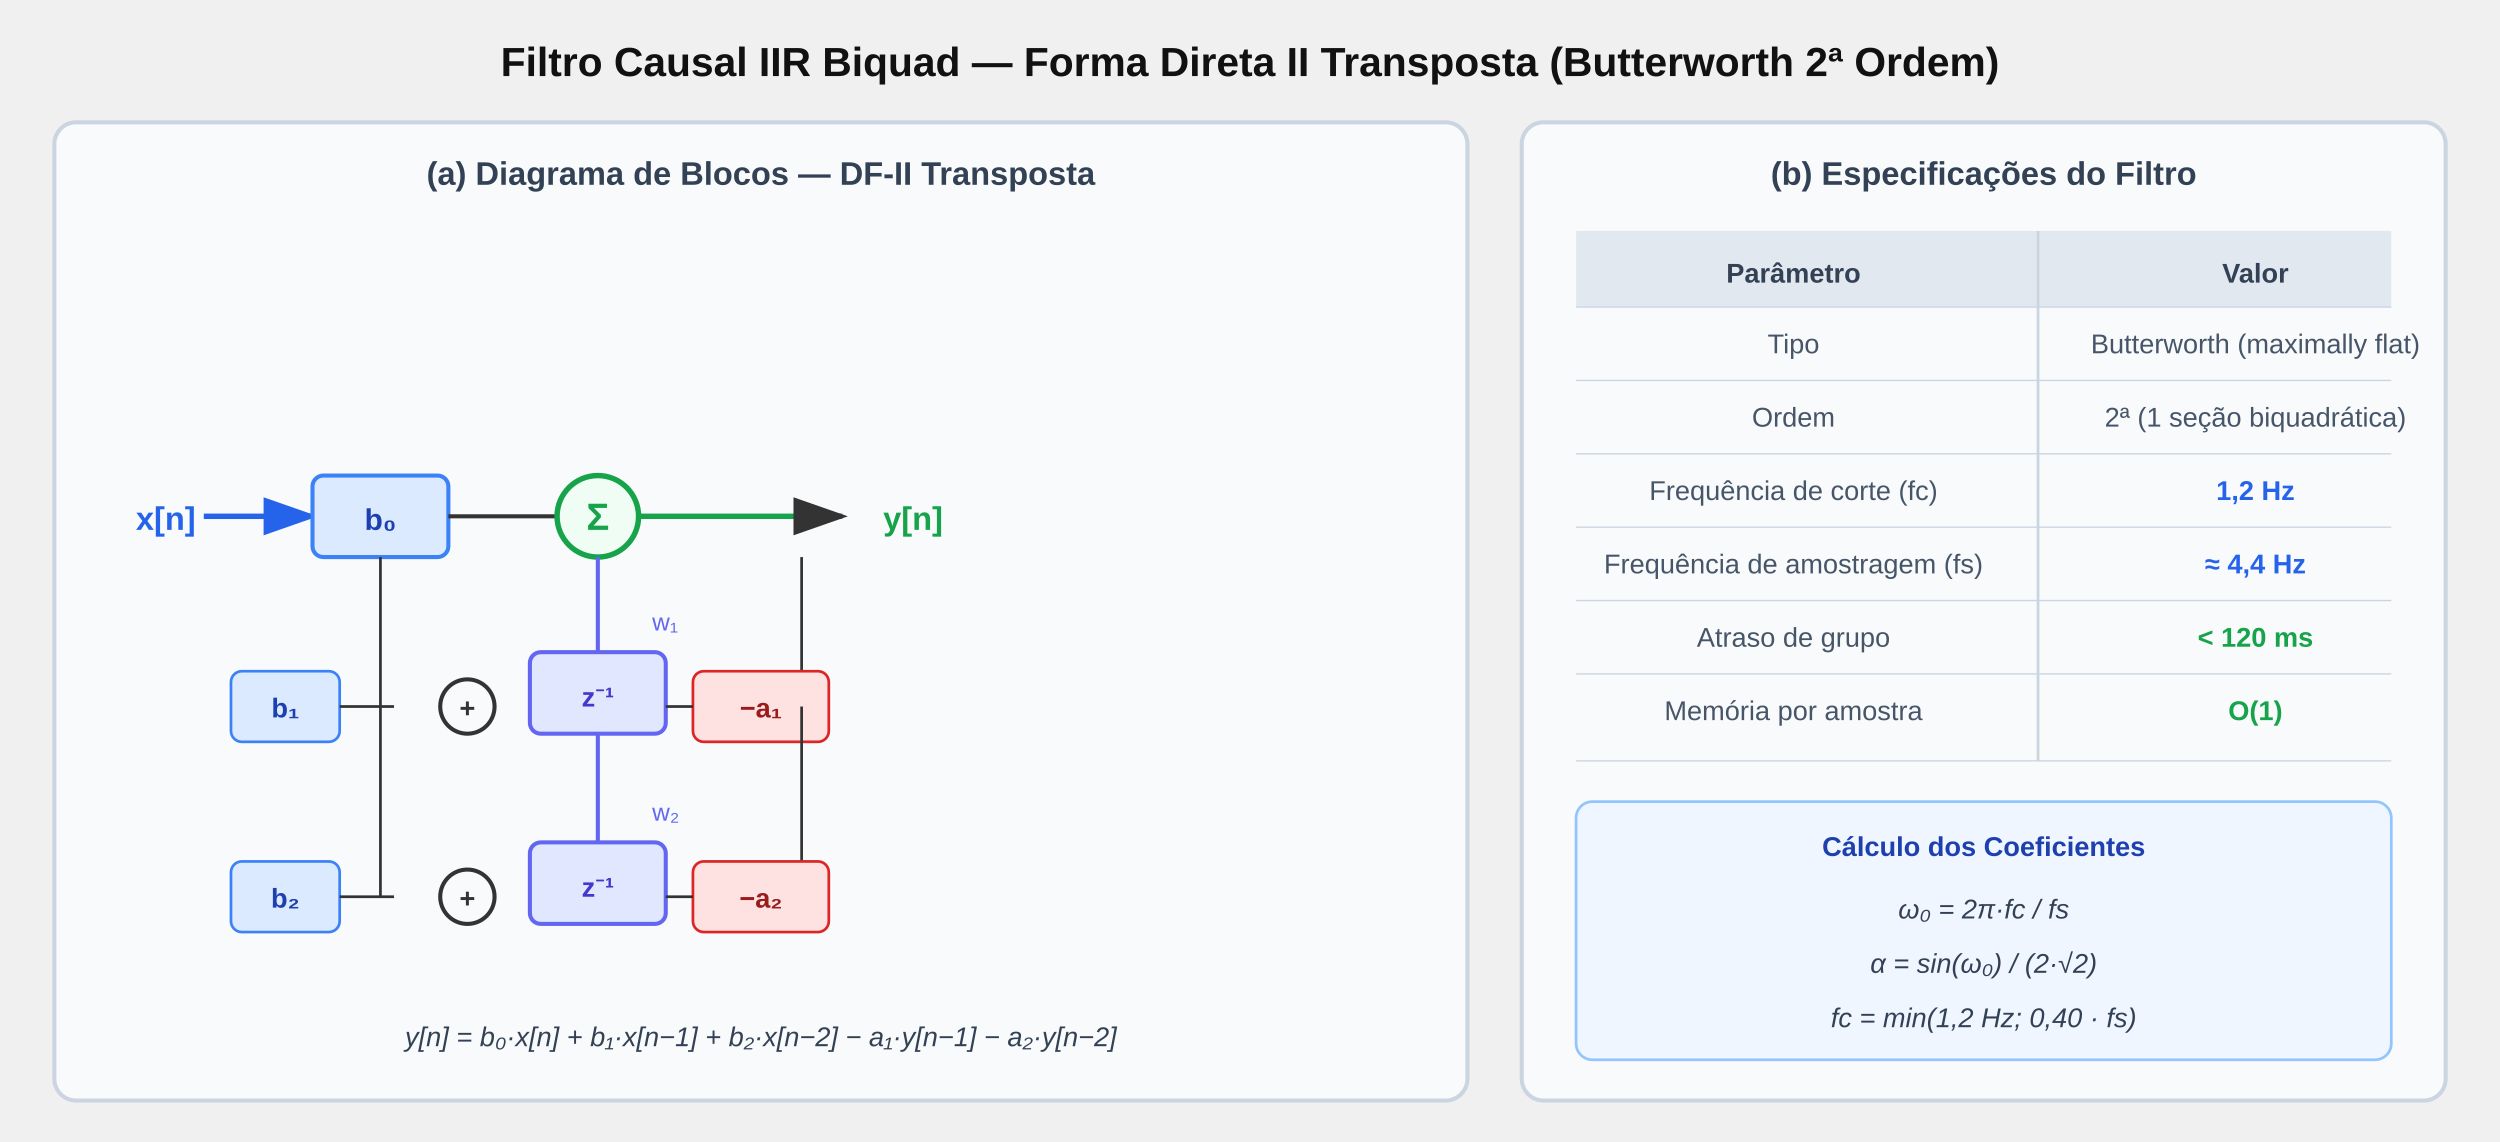
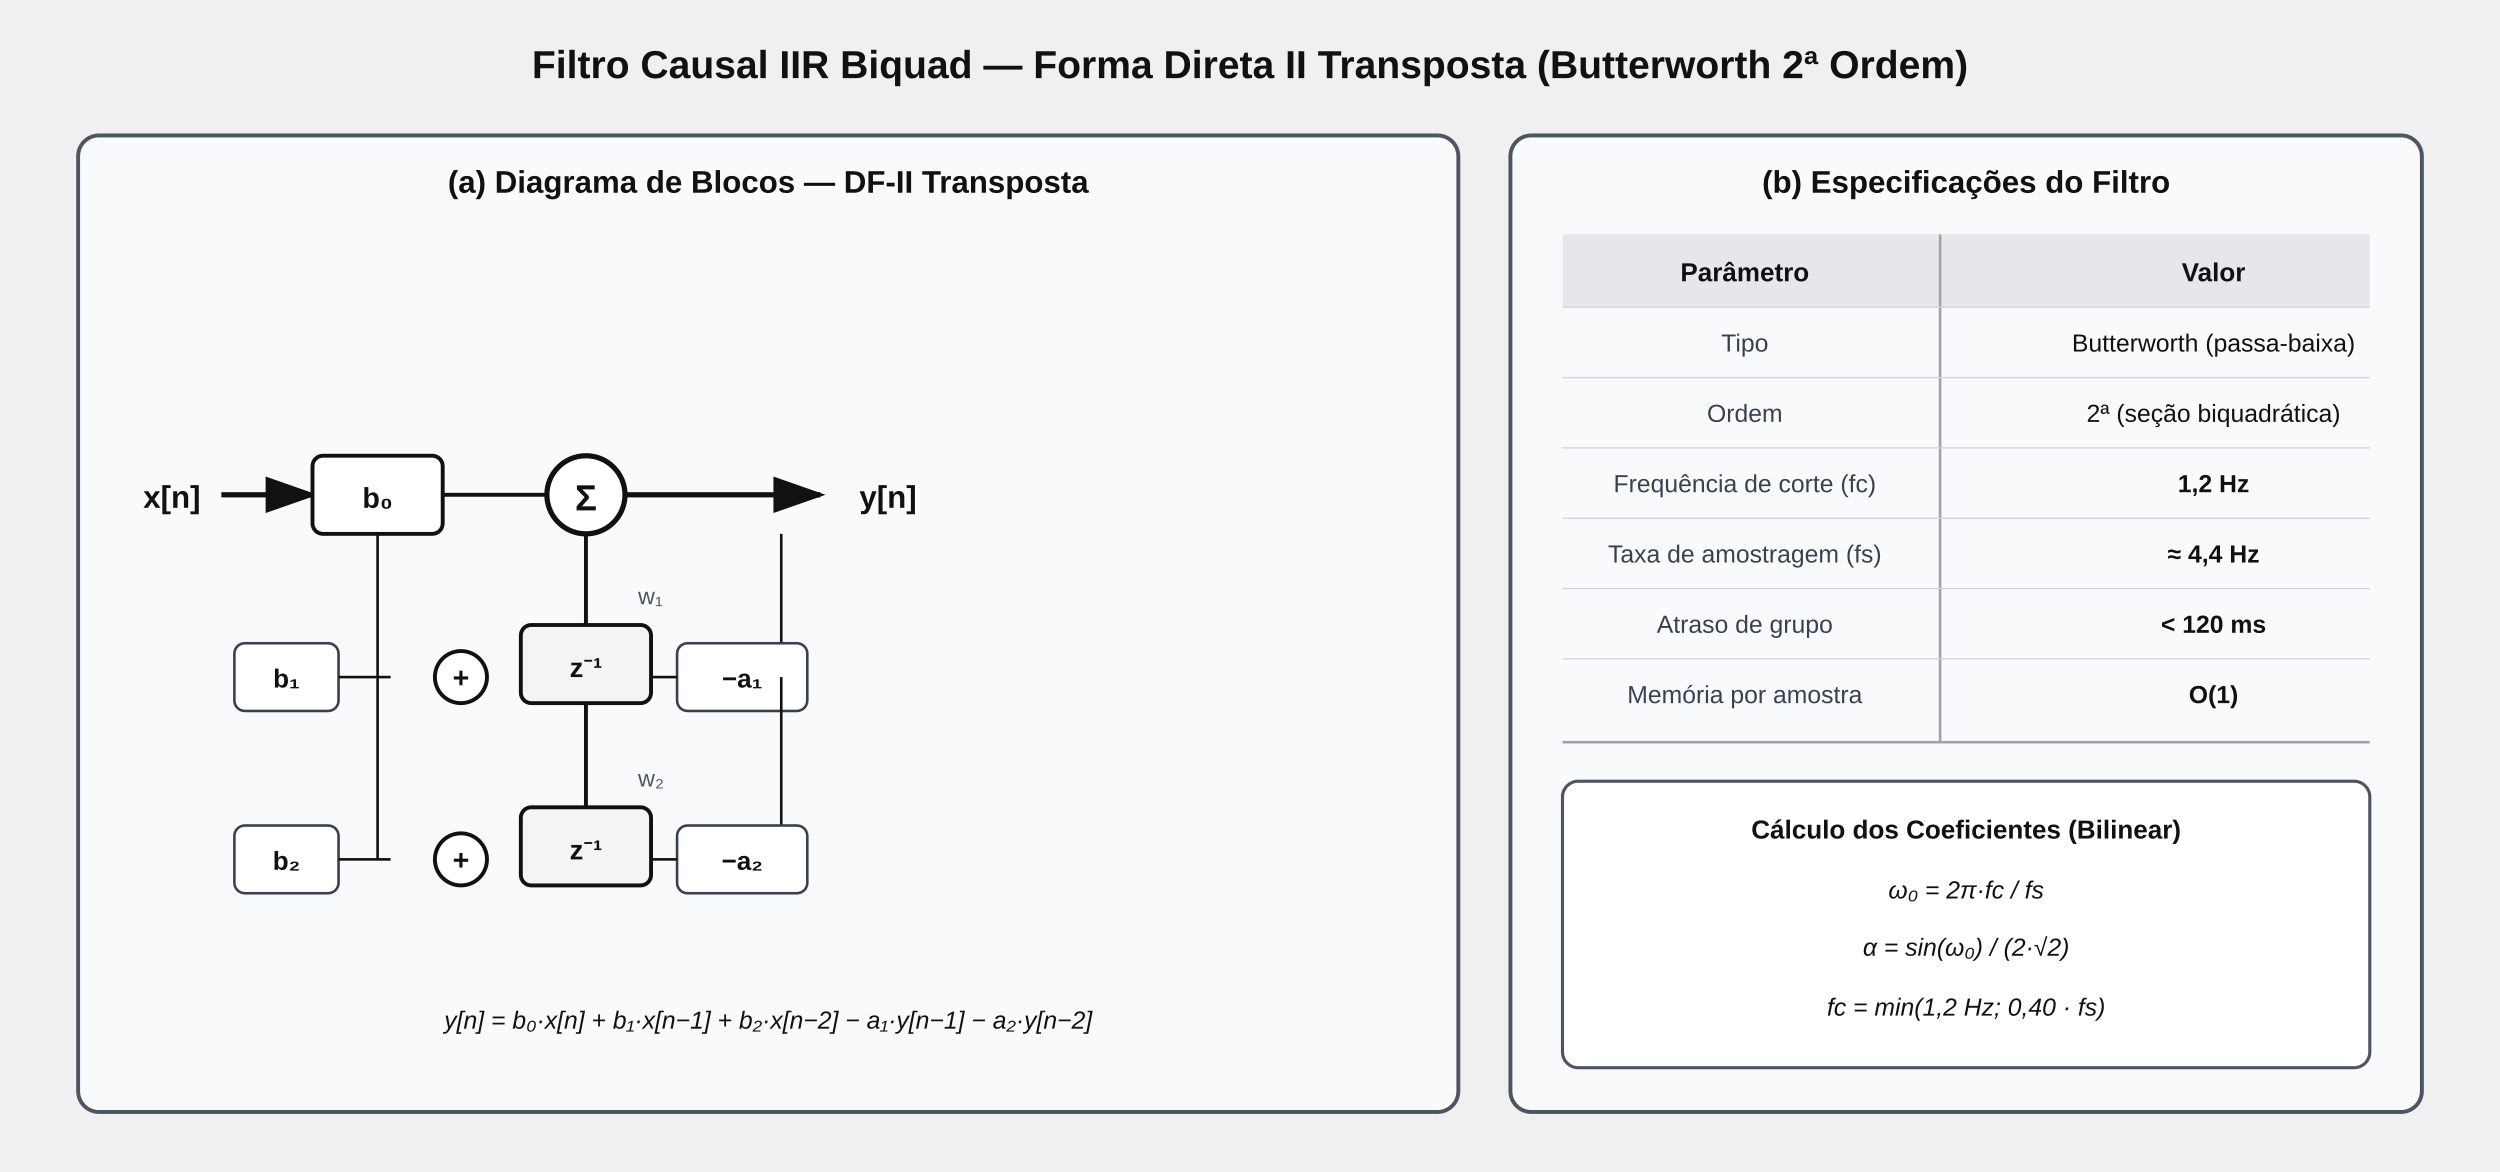
- <svg xmlns="http://www.w3.org/2000/svg" viewBox="0 0 920 420" width="920" height="420" style="background-color: #ffffff; font-family: 'Helvetica Neue', Arial, sans-serif;">
+ <svg xmlns="http://www.w3.org/2000/svg" viewBox="0 0 960 450" width="960" height="450" style="background-color: #ffffff; font-family: 'Helvetica Neue', Arial, sans-serif;">
  <defs>
    <marker id="ar" markerWidth="10" markerHeight="7" refX="9" refY="3.5" orient="auto">
-       <polygon points="0 0, 10 3.5, 0 7" fill="#333" />
-     </marker>
-     <marker id="ar-blue" markerWidth="10" markerHeight="7" refX="9" refY="3.5" orient="auto">
-       <polygon points="0 0, 10 3.5, 0 7" fill="#2563EB" />
+       <polygon points="0 0, 10 3.5, 0 7" fill="#111111" />
    </marker>
  </defs>
-   <text x="460" y="28" text-anchor="middle" font-size="15" font-weight="bold" fill="#111">
+   <text x="480" y="30" text-anchor="middle" font-size="15" font-weight="bold" fill="#111111">
    Filtro Causal IIR Biquad — Forma Direta II Transposta (Butterworth 2ª Ordem)
  </text>
-   <rect x="20" y="45" width="520" height="360" rx="8" fill="#F8FAFC" stroke="#CBD5E1" stroke-width="1.5" />
-   <text x="280" y="68" text-anchor="middle" font-size="12" font-weight="bold" fill="#334155">
+   <rect x="30" y="52" width="530" height="375" rx="8" fill="#F9FAFB" stroke="#4B5563" stroke-width="1.5" />
+   <text x="295" y="74" text-anchor="middle" font-size="12" font-weight="bold" fill="#111111">
    (a) Diagrama de Blocos — DF-II Transposta
  </text>
-   <text x="50" y="195" font-size="12" font-weight="bold" fill="#2563EB">x[n]</text>
-   <line x1="75" y1="190" x2="115" y2="190" stroke="#2563EB" stroke-width="2" marker-end="url(#ar-blue)" />
-   <rect x="115" y="175" width="50" height="30" rx="4" fill="#DBEAFE" stroke="#3B82F6" stroke-width="1.5" />
-   <text x="140" y="195" text-anchor="middle" font-size="11" font-weight="600" fill="#1E40AF">b₀</text>
-   <line x1="165" y1="190" x2="205" y2="190" stroke="#333" stroke-width="1.5" />
-   <circle cx="220" cy="190" r="15" fill="#F0FDF4" stroke="#16A34A" stroke-width="2" />
-   <text x="220" y="195" text-anchor="middle" font-size="14" font-weight="bold" fill="#16A34A">Σ</text>
-   <line x1="235" y1="190" x2="310" y2="190" stroke="#16A34A" stroke-width="2" marker-end="url(#ar)" />
-   <text x="325" y="195" font-size="12" font-weight="bold" fill="#16A34A">y[n]</text>
-   <rect x="195" y="240" width="50" height="30" rx="4" fill="#E0E7FF" stroke="#6366F1" stroke-width="1.5" />
-   <text x="220" y="260" text-anchor="middle" font-size="10" font-weight="600" fill="#4338CA">z⁻¹</text>
-   <line x1="220" y1="205" x2="220" y2="240" stroke="#6366F1" stroke-width="1.5" />
-   <text x="240" y="232" font-size="9" fill="#6366F1">w₁</text>
-   <line x1="140" y1="205" x2="140" y2="260" stroke="#333" stroke-width="1" />
-   <rect x="85" y="247" width="40" height="26" rx="4" fill="#DBEAFE" stroke="#3B82F6" stroke-width="1" />
-   <text x="105" y="264" text-anchor="middle" font-size="10" font-weight="600" fill="#1E40AF">b₁</text>
-   <line x1="125" y1="260" x2="145" y2="260" stroke="#333" stroke-width="1" />
-   <line x1="295" y1="205" x2="295" y2="260" stroke="#333" stroke-width="1" />
-   <rect x="255" y="247" width="50" height="26" rx="4" fill="#FEE2E2" stroke="#DC2626" stroke-width="1" />
-   <text x="280" y="264" text-anchor="middle" font-size="10" font-weight="600" fill="#991B1B">−a₁</text>
-   <line x1="255" y1="260" x2="245" y2="260" stroke="#333" stroke-width="1" />
-   <circle cx="172" cy="260" r="10" fill="#F9FAFB" stroke="#333" stroke-width="1.5" />
-   <text x="172" y="264" text-anchor="middle" font-size="10" font-weight="bold" fill="#333">+</text>
-   <rect x="195" y="310" width="50" height="30" rx="4" fill="#E0E7FF" stroke="#6366F1" stroke-width="1.5" />
-   <text x="220" y="330" text-anchor="middle" font-size="10" font-weight="600" fill="#4338CA">z⁻¹</text>
-   <line x1="220" y1="270" x2="220" y2="310" stroke="#6366F1" stroke-width="1.5" />
-   <text x="240" y="302" font-size="9" fill="#6366F1">w₂</text>
-   <line x1="140" y1="260" x2="140" y2="330" stroke="#333" stroke-width="1" />
-   <rect x="85" y="317" width="40" height="26" rx="4" fill="#DBEAFE" stroke="#3B82F6" stroke-width="1" />
-   <text x="105" y="334" text-anchor="middle" font-size="10" font-weight="600" fill="#1E40AF">b₂</text>
-   <line x1="125" y1="330" x2="145" y2="330" stroke="#333" stroke-width="1" />
-   <line x1="295" y1="260" x2="295" y2="330" stroke="#333" stroke-width="1" />
-   <rect x="255" y="317" width="50" height="26" rx="4" fill="#FEE2E2" stroke="#DC2626" stroke-width="1" />
-   <text x="280" y="334" text-anchor="middle" font-size="10" font-weight="600" fill="#991B1B">−a₂</text>
-   <line x1="255" y1="330" x2="245" y2="330" stroke="#333" stroke-width="1" />
-   <circle cx="172" cy="330" r="10" fill="#F9FAFB" stroke="#333" stroke-width="1.5" />
-   <text x="172" y="334" text-anchor="middle" font-size="10" font-weight="bold" fill="#333">+</text>
-   <text x="280" y="385" text-anchor="middle" font-size="10" fill="#334155" font-style="italic">
+   <text x="55" y="195" font-size="12" font-weight="bold" fill="#111111">x[n]</text>
+   <line x1="85" y1="190" x2="120" y2="190" stroke="#111111" stroke-width="2" marker-end="url(#ar)" />
+   <rect x="120" y="175" width="50" height="30" rx="4" fill="#FFFFFF" stroke="#111111" stroke-width="1.5" />
+   <text x="145" y="195" text-anchor="middle" font-size="11" font-weight="bold" fill="#111111">b₀</text>
+   <line x1="170" y1="190" x2="210" y2="190" stroke="#111111" stroke-width="1.5" />
+   <circle cx="225" cy="190" r="15" fill="#FFFFFF" stroke="#111111" stroke-width="2" />
+   <text x="225" y="196" text-anchor="middle" font-size="14" font-weight="bold" fill="#111111">Σ</text>
+   <line x1="240" y1="190" x2="315" y2="190" stroke="#111111" stroke-width="2" marker-end="url(#ar)" />
+   <text x="330" y="195" font-size="12" font-weight="bold" fill="#111111">y[n]</text>
+   <rect x="200" y="240" width="50" height="30" rx="4" fill="#F3F4F6" stroke="#111111" stroke-width="1.5" />
+   <text x="225" y="260" text-anchor="middle" font-size="10.5" font-weight="bold" fill="#111111">z⁻¹</text>
+   <line x1="225" y1="205" x2="225" y2="240" stroke="#111111" stroke-width="1.5" />
+   <text x="245" y="232" font-size="9" fill="#4B5563">w₁</text>
+   <line x1="145" y1="205" x2="145" y2="260" stroke="#111111" stroke-width="1" />
+   <rect x="90" y="247" width="40" height="26" rx="4" fill="#FFFFFF" stroke="#374151" stroke-width="1" />
+   <text x="110" y="264" text-anchor="middle" font-size="10" font-weight="bold" fill="#111111">b₁</text>
+   <line x1="130" y1="260" x2="150" y2="260" stroke="#111111" stroke-width="1" />
+   <line x1="300" y1="205" x2="300" y2="260" stroke="#111111" stroke-width="1" />
+   <rect x="260" y="247" width="50" height="26" rx="4" fill="#FFFFFF" stroke="#374151" stroke-width="1" />
+   <text x="285" y="264" text-anchor="middle" font-size="10" font-weight="bold" fill="#111111">−a₁</text>
+   <line x1="260" y1="260" x2="250" y2="260" stroke="#111111" stroke-width="1" />
+   <circle cx="177" cy="260" r="10" fill="#FFFFFF" stroke="#111111" stroke-width="1.5" />
+   <text x="177" y="264" text-anchor="middle" font-size="11" font-weight="bold" fill="#111111">+</text>
+   <rect x="200" y="310" width="50" height="30" rx="4" fill="#F3F4F6" stroke="#111111" stroke-width="1.5" />
+   <text x="225" y="330" text-anchor="middle" font-size="10.5" font-weight="bold" fill="#111111">z⁻¹</text>
+   <line x1="225" y1="270" x2="225" y2="310" stroke="#111111" stroke-width="1.5" />
+   <text x="245" y="302" font-size="9" fill="#4B5563">w₂</text>
+   <line x1="145" y1="260" x2="145" y2="330" stroke="#111111" stroke-width="1" />
+   <rect x="90" y="317" width="40" height="26" rx="4" fill="#FFFFFF" stroke="#374151" stroke-width="1" />
+   <text x="110" y="334" text-anchor="middle" font-size="10" font-weight="bold" fill="#111111">b₂</text>
+   <line x1="130" y1="330" x2="150" y2="330" stroke="#111111" stroke-width="1" />
+   <line x1="300" y1="260" x2="300" y2="330" stroke="#111111" stroke-width="1" />
+   <rect x="260" y="317" width="50" height="26" rx="4" fill="#FFFFFF" stroke="#374151" stroke-width="1" />
+   <text x="285" y="334" text-anchor="middle" font-size="10" font-weight="bold" fill="#111111">−a₂</text>
+   <line x1="260" y1="330" x2="250" y2="330" stroke="#111111" stroke-width="1" />
+   <circle cx="177" cy="330" r="10" fill="#FFFFFF" stroke="#111111" stroke-width="1.5" />
+   <text x="177" y="334" text-anchor="middle" font-size="11" font-weight="bold" fill="#111111">+</text>
+   <text x="295" y="395" text-anchor="middle" font-size="9.5" fill="#111111" font-style="italic">
    y[n] = b₀·x[n] + b₁·x[n−1] + b₂·x[n−2] − a₁·y[n−1] − a₂·y[n−2]
  </text>
-   <rect x="560" y="45" width="340" height="360" rx="8" fill="#F8FAFC" stroke="#CBD5E1" stroke-width="1.5" />
-   <text x="730" y="68" text-anchor="middle" font-size="12" font-weight="bold" fill="#334155">
+   <rect x="580" y="52" width="350" height="375" rx="8" fill="#F9FAFB" stroke="#4B5563" stroke-width="1.5" />
+   <text x="755" y="74" text-anchor="middle" font-size="12" font-weight="bold" fill="#111111">
    (b) Especificações do Filtro
  </text>
-   <rect x="580" y="85" width="300" height="28" rx="0" fill="#E2E8F0" />
-   <text x="660" y="104" text-anchor="middle" font-size="10" font-weight="bold" fill="#334155">Parâmetro</text>
-   <text x="830" y="104" text-anchor="middle" font-size="10" font-weight="bold" fill="#334155">Valor</text>
-   <line x1="750" y1="85" x2="750" y2="280" stroke="#CBD5E1" stroke-width="1" />
-   <line x1="580" y1="113" x2="880" y2="113" stroke="#CBD5E1" stroke-width="0.5" />
-   <text x="660" y="130" text-anchor="middle" font-size="10" fill="#475569">Tipo</text>
-   <text x="830" y="130" text-anchor="middle" font-size="10" fill="#475569">Butterworth (maximally flat)</text>
-   <line x1="580" y1="140" x2="880" y2="140" stroke="#CBD5E1" stroke-width="0.5" />
-   <text x="660" y="157" text-anchor="middle" font-size="10" fill="#475569">Ordem</text>
-   <text x="830" y="157" text-anchor="middle" font-size="10" fill="#475569">2ª (1 seção biquadrática)</text>
-   <line x1="580" y1="167" x2="880" y2="167" stroke="#CBD5E1" stroke-width="0.5" />
-   <text x="660" y="184" text-anchor="middle" font-size="10" fill="#475569">Frequência de corte (fc)</text>
-   <text x="830" y="184" text-anchor="middle" font-size="10" font-weight="600" fill="#2563EB">1,2 Hz</text>
-   <line x1="580" y1="194" x2="880" y2="194" stroke="#CBD5E1" stroke-width="0.5" />
-   <text x="660" y="211" text-anchor="middle" font-size="10" fill="#475569">Frequência de amostragem (fs)</text>
-   <text x="830" y="211" text-anchor="middle" font-size="10" font-weight="600" fill="#2563EB">≈ 4,4 Hz</text>
-   <line x1="580" y1="221" x2="880" y2="221" stroke="#CBD5E1" stroke-width="0.5" />
-   <text x="660" y="238" text-anchor="middle" font-size="10" fill="#475569">Atraso de grupo</text>
-   <text x="830" y="238" text-anchor="middle" font-size="10" font-weight="600" fill="#16A34A">&lt; 120 ms</text>
-   <line x1="580" y1="248" x2="880" y2="248" stroke="#CBD5E1" stroke-width="0.5" />
-   <text x="660" y="265" text-anchor="middle" font-size="10" fill="#475569">Memória por amostra</text>
-   <text x="830" y="265" text-anchor="middle" font-size="10" font-weight="600" fill="#16A34A">O(1)</text>
-   <line x1="580" y1="280" x2="880" y2="280" stroke="#CBD5E1" stroke-width="0.5" />
-   <rect x="580" y="295" width="300" height="95" rx="6" fill="#EFF6FF" stroke="#93C5FD" stroke-width="1" />
-   <text x="730" y="315" text-anchor="middle" font-size="10" font-weight="bold" fill="#1E40AF">Cálculo dos Coeficientes</text>
-   <text x="730" y="338" text-anchor="middle" font-size="10" fill="#334155" font-style="italic">
+   <rect x="600" y="90" width="310" height="28" fill="#E5E7EB" />
+   <text x="670" y="108" text-anchor="middle" font-size="10" font-weight="bold" fill="#111111">Parâmetro</text>
+   <text x="850" y="108" text-anchor="middle" font-size="10" font-weight="bold" fill="#111111">Valor</text>
+   <line x1="745" y1="90" x2="745" y2="285" stroke="#9CA3AF" stroke-width="1" />
+   <line x1="600" y1="118" x2="910" y2="118" stroke="#D1D5DB" stroke-width="0.5" />
+   <text x="670" y="135" text-anchor="middle" font-size="9.5" fill="#374151">Tipo</text>
+   <text x="850" y="135" text-anchor="middle" font-size="9.5" fill="#111111">Butterworth (passa-baixa)</text>
+   <line x1="600" y1="145" x2="910" y2="145" stroke="#D1D5DB" stroke-width="0.5" />
+   <text x="670" y="162" text-anchor="middle" font-size="9.5" fill="#374151">Ordem</text>
+   <text x="850" y="162" text-anchor="middle" font-size="9.5" fill="#111111">2ª (seção biquadrática)</text>
+   <line x1="600" y1="172" x2="910" y2="172" stroke="#D1D5DB" stroke-width="0.5" />
+   <text x="670" y="189" text-anchor="middle" font-size="9.5" fill="#374151">Frequência de corte (fc)</text>
+   <text x="850" y="189" text-anchor="middle" font-size="9.5" font-weight="bold" fill="#111111">1,2 Hz</text>
+   <line x1="600" y1="199" x2="910" y2="199" stroke="#D1D5DB" stroke-width="0.5" />
+   <text x="670" y="216" text-anchor="middle" font-size="9.5" fill="#374151">Taxa de amostragem (fs)</text>
+   <text x="850" y="216" text-anchor="middle" font-size="9.5" font-weight="bold" fill="#111111">≈ 4,4 Hz</text>
+   <line x1="600" y1="226" x2="910" y2="226" stroke="#D1D5DB" stroke-width="0.5" />
+   <text x="670" y="243" text-anchor="middle" font-size="9.5" fill="#374151">Atraso de grupo</text>
+   <text x="850" y="243" text-anchor="middle" font-size="9.5" font-weight="bold" fill="#111111">&lt; 120 ms</text>
+   <line x1="600" y1="253" x2="910" y2="253" stroke="#D1D5DB" stroke-width="0.5" />
+   <text x="670" y="270" text-anchor="middle" font-size="9.5" fill="#374151">Memória por amostra</text>
+   <text x="850" y="270" text-anchor="middle" font-size="9.5" font-weight="bold" fill="#111111">O(1)</text>
+   <line x1="600" y1="285" x2="910" y2="285" stroke="#9CA3AF" stroke-width="1" />
+   <rect x="600" y="300" width="310" height="110" rx="6" fill="#FFFFFF" stroke="#4B5563" stroke-width="1.2" />
+   <text x="755" y="322" text-anchor="middle" font-size="10" font-weight="bold" fill="#111111">Cálculo dos Coeficientes (Bilinear)</text>
+   <text x="755" y="345" text-anchor="middle" font-size="9.5" fill="#111111" font-style="italic">
    ω₀ = 2π·fc / fs
  </text>
-   <text x="730" y="358" text-anchor="middle" font-size="10" fill="#334155" font-style="italic">
+   <text x="755" y="367" text-anchor="middle" font-size="9.5" fill="#111111" font-style="italic">
    α = sin(ω₀) / (2·√2)
  </text>
-   <text x="730" y="378" text-anchor="middle" font-size="10" fill="#334155" font-style="italic">
+   <text x="755" y="390" text-anchor="middle" font-size="9.5" fill="#111111" font-style="italic">
    fc = min(1,2 Hz;  0,40 · fs)
  </text>
</svg>
